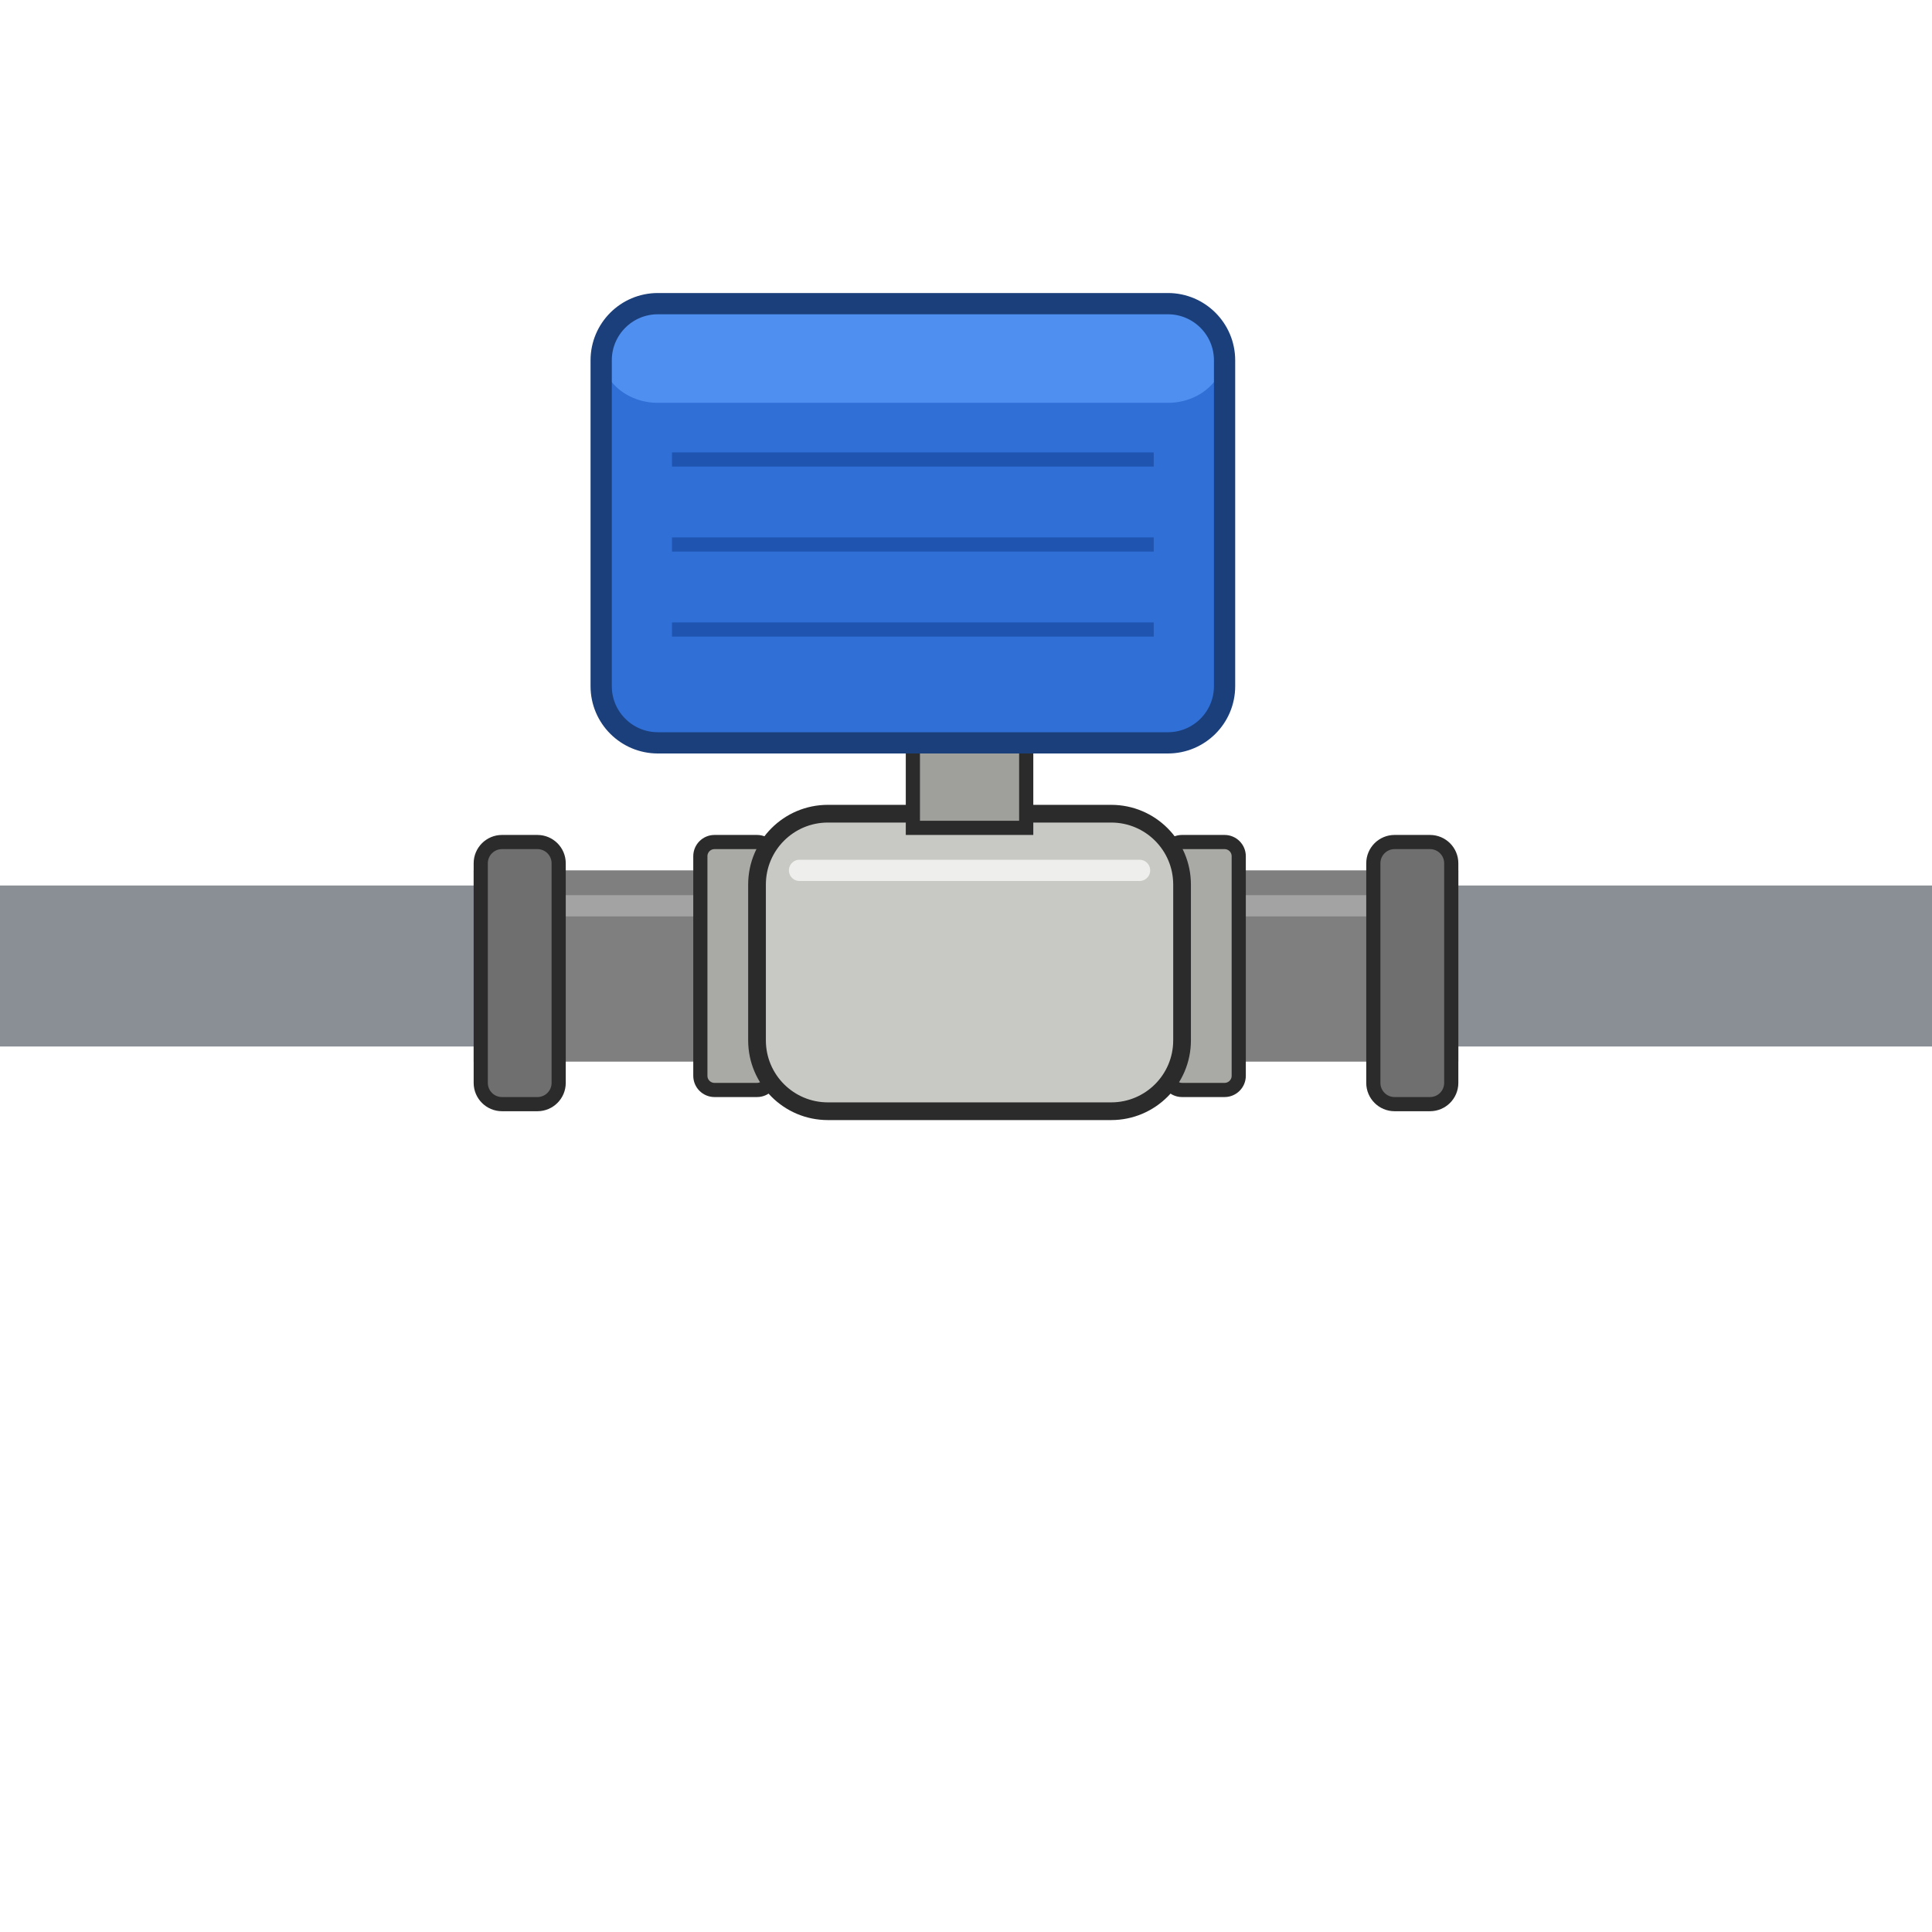
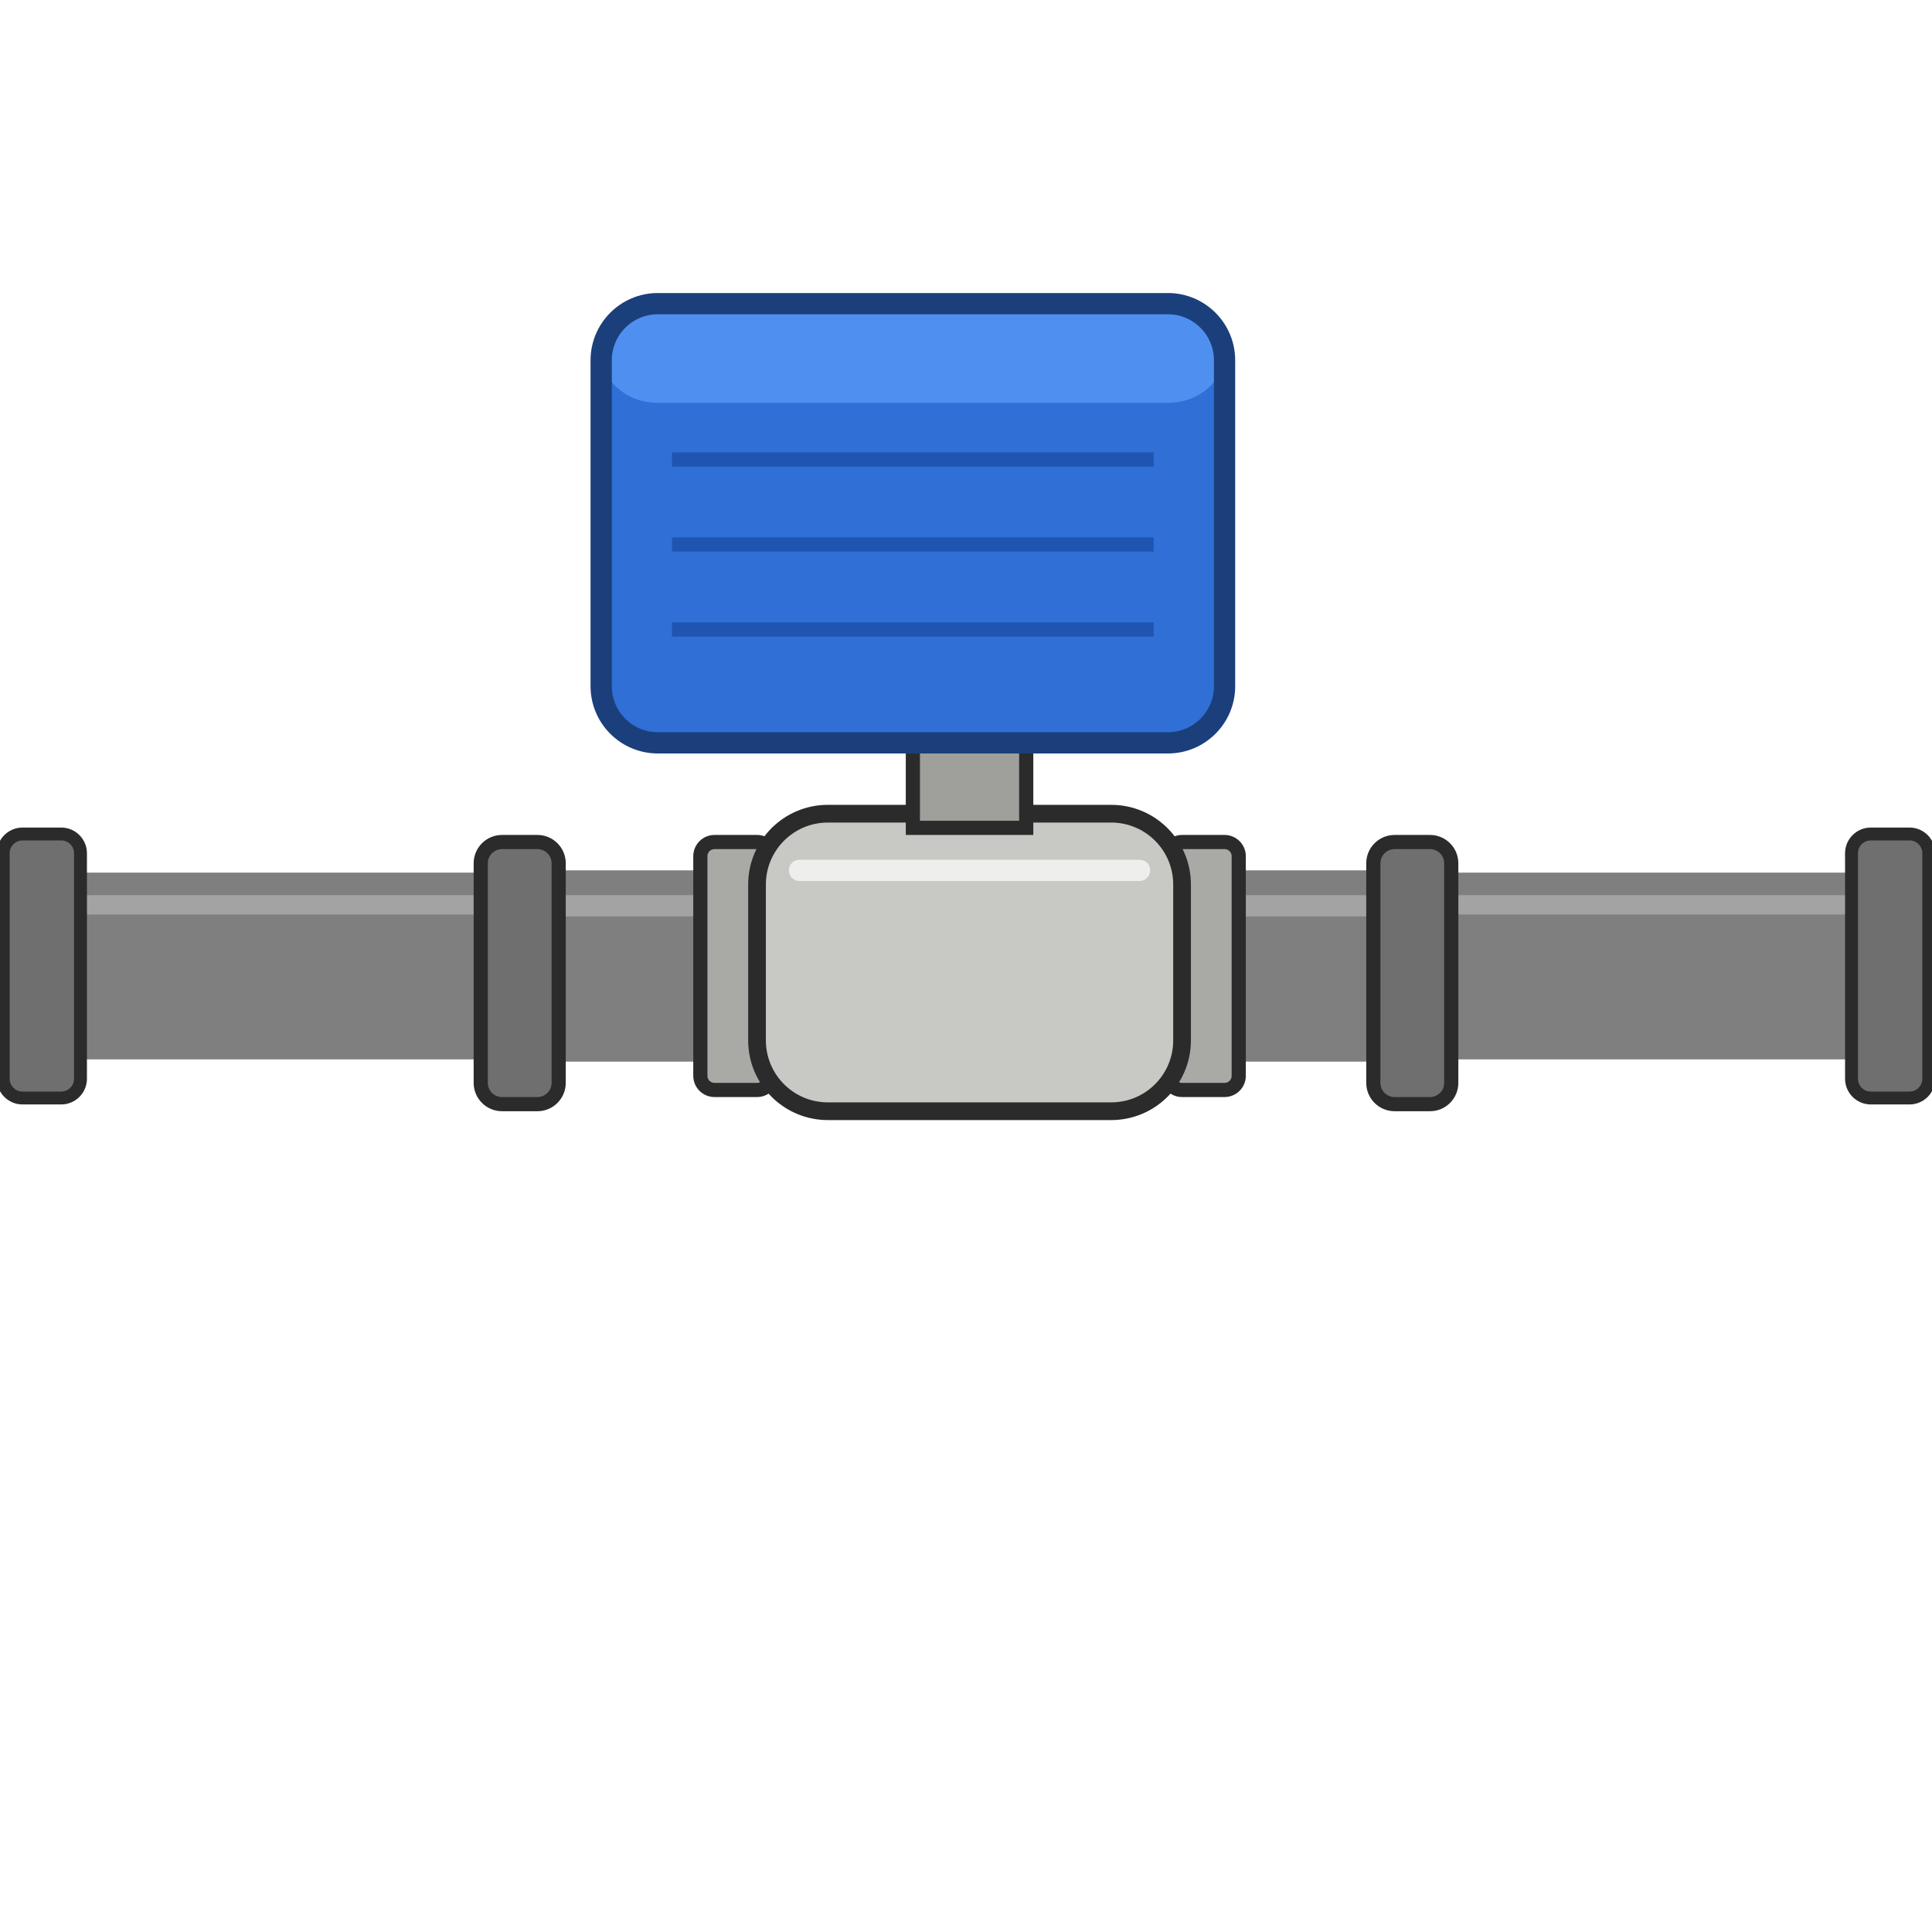
<svg xmlns="http://www.w3.org/2000/svg" viewBox="0 0 300 300" data-valve-standard="1">
-   <rect x="0" y="137.5" width="74.55" height="25" fill="#8a8f96" />
-   <rect x="225.45" y="137.5" width="74.55" height="25" fill="#8a8f96" />
+   <rect x="0" y="135.5" width="74.55" height="29" fill="#7f7f7f" />
+   <path d="M0 140.5 H74.55" stroke="#a3a3a3" stroke-width="3" />
+   <rect x="0.5" y="129.5" width="12" height="41" rx="3" fill="#6f6f6f" stroke="#2b2b2b" stroke-width="2" />
+   <rect x="225.45" y="135.5" width="74.55" height="29" fill="#7f7f7f" />
+   <path d="M225.45 140.5 H300.0" stroke="#a3a3a3" stroke-width="3" />
+   <rect x="287.5" y="129.5" width="12" height="41" rx="3" fill="#6f6f6f" stroke="#2b2b2b" stroke-width="2" />
  <g transform="translate(73.55 42.75) scale(1.1)">
    <rect x="0" y="84" width="139" height="27" fill="#7f7f7f" />
    <path d="M2 89 H137" stroke="#a3a3a3" stroke-width="3" />
    <rect x="1" y="80" width="11" height="37" rx="3" fill="#6f6f6f" stroke="#2b2b2b" stroke-width="2" />
    <rect x="127" y="80" width="11" height="37" rx="3" fill="#6f6f6f" stroke="#2b2b2b" stroke-width="2" />
    <rect x="32" y="80" width="10" height="35" rx="2" fill="#a9aaa6" stroke="#2b2b2b" stroke-width="2" />
    <rect x="98" y="80" width="10" height="35" rx="2" fill="#a9aaa6" stroke="#2b2b2b" stroke-width="2" />
    <rect x="40" y="76" width="60" height="42" rx="10" fill="#c8c9c4" stroke="#2b2b2b" stroke-width="2.5" />
    <path d="M46 84 H94" stroke="#eeefec" stroke-width="3" stroke-linecap="round" />
    <rect x="62" y="64" width="16" height="14" fill="#9fa09b" stroke="#2b2b2b" stroke-width="2" />
    <rect x="18" y="4" width="88" height="62" rx="8" fill="#2f6fd6" />
    <rect x="18" y="4" width="88" height="14" rx="8" fill="#4f8ff0" />
    <path d="M28 26 H96" stroke="#1f55b0" stroke-width="2" />
    <path d="M28 38 H96" stroke="#1f55b0" stroke-width="2" />
    <path d="M28 50 H96" stroke="#1f55b0" stroke-width="2" />
    <rect x="18" y="4" width="88" height="62" rx="8" fill="none" stroke="#1b3f7a" stroke-width="3" />
  </g>
</svg>
